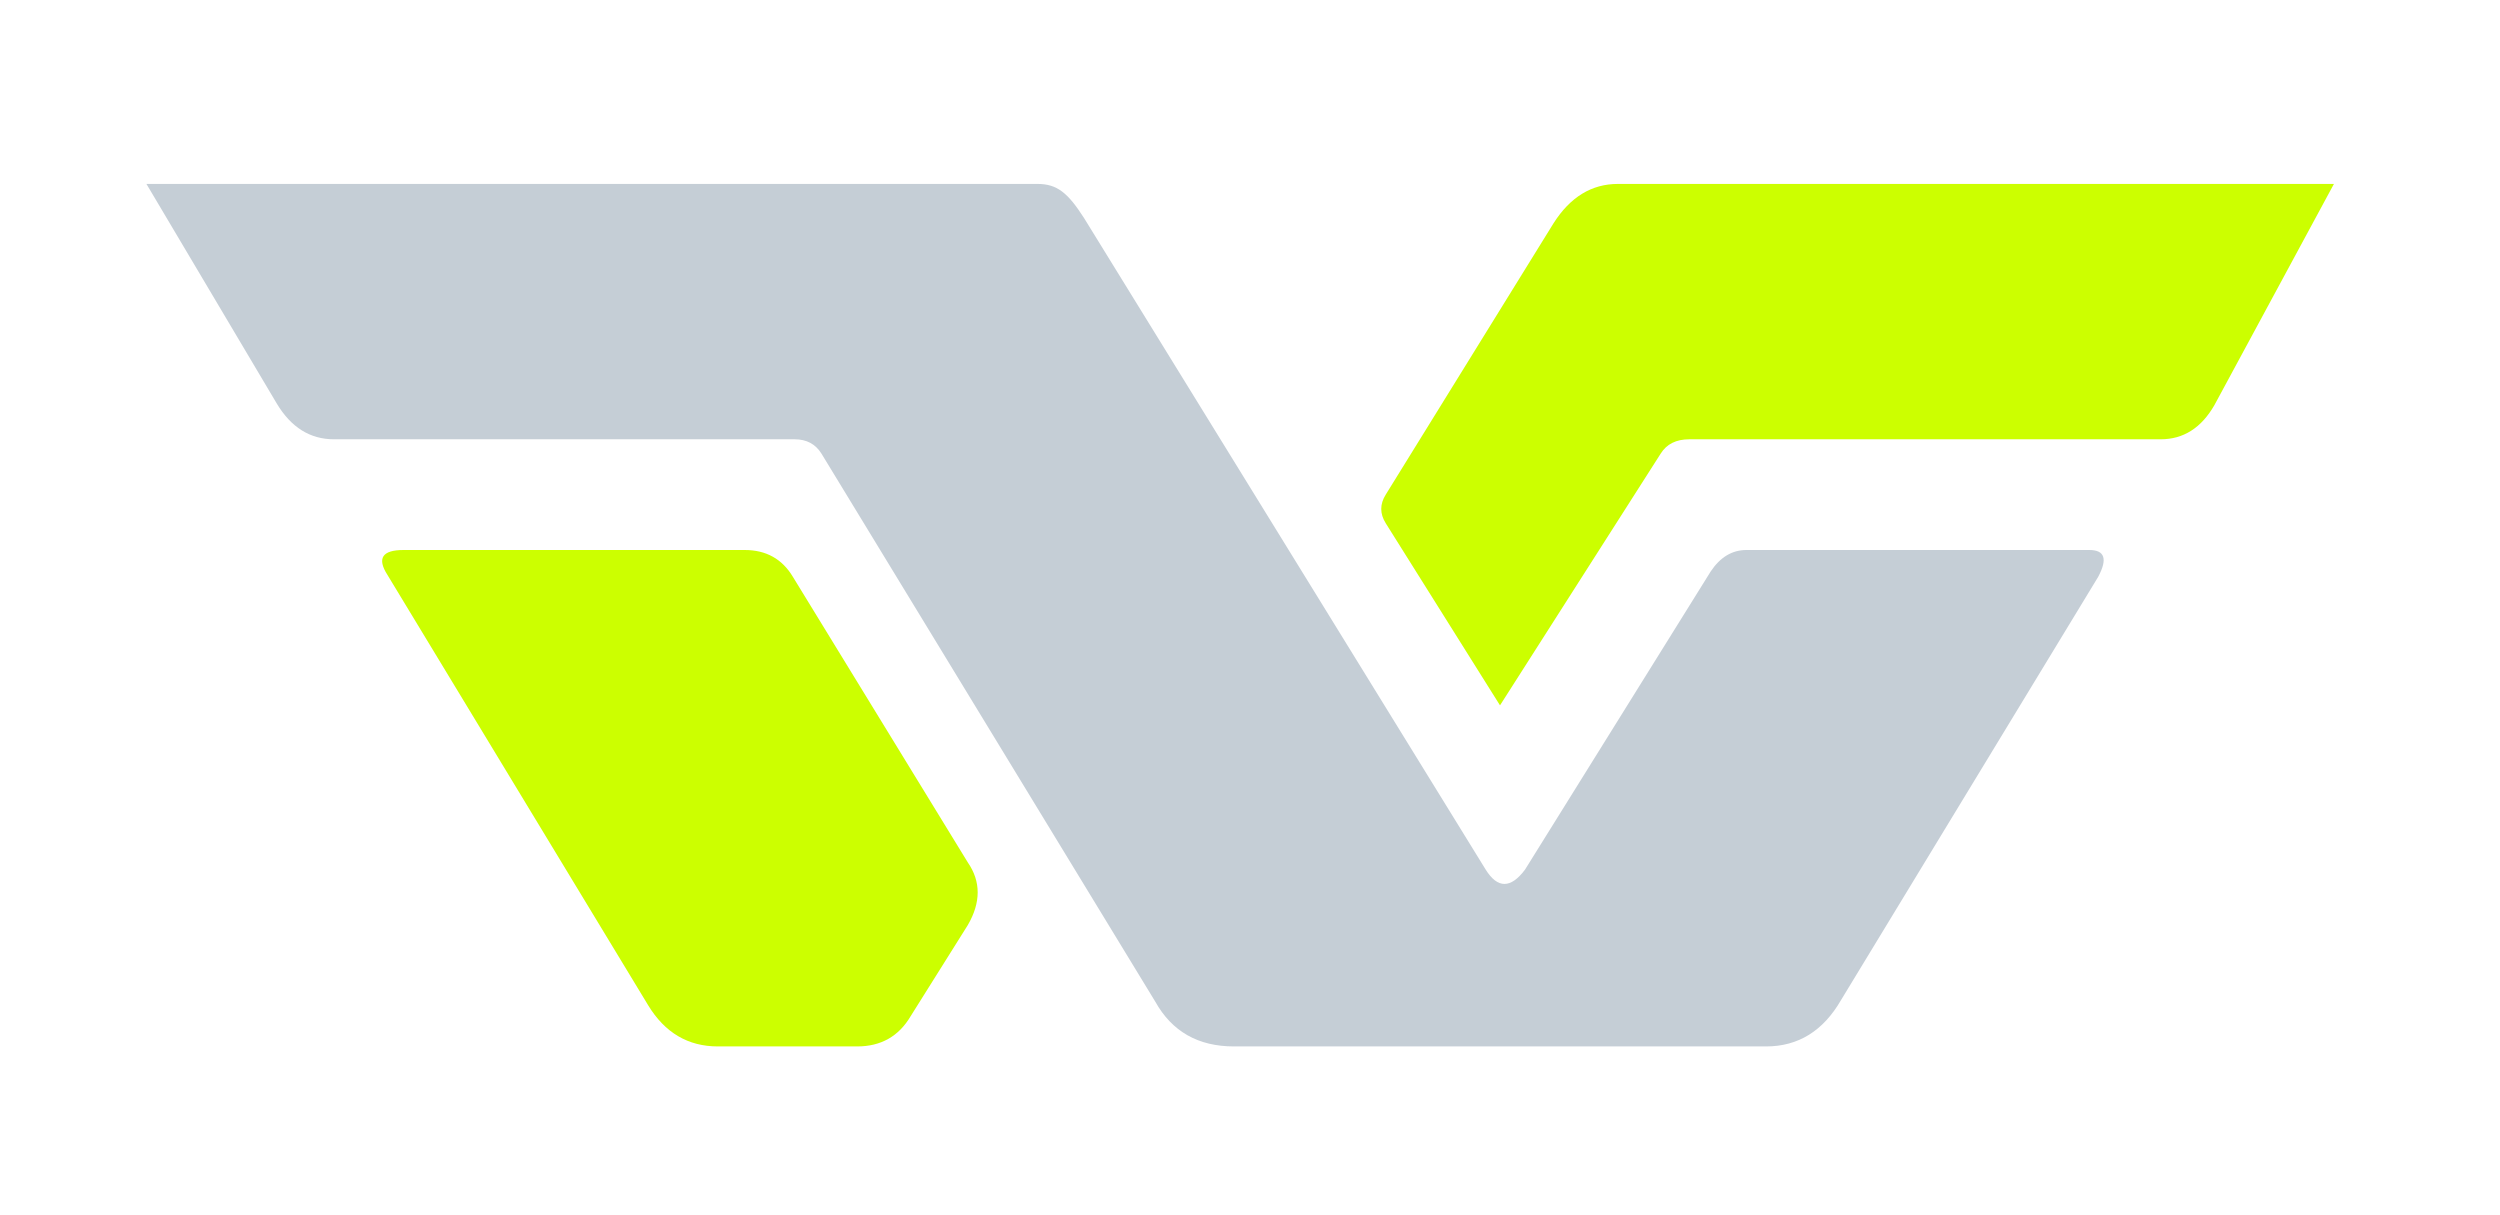
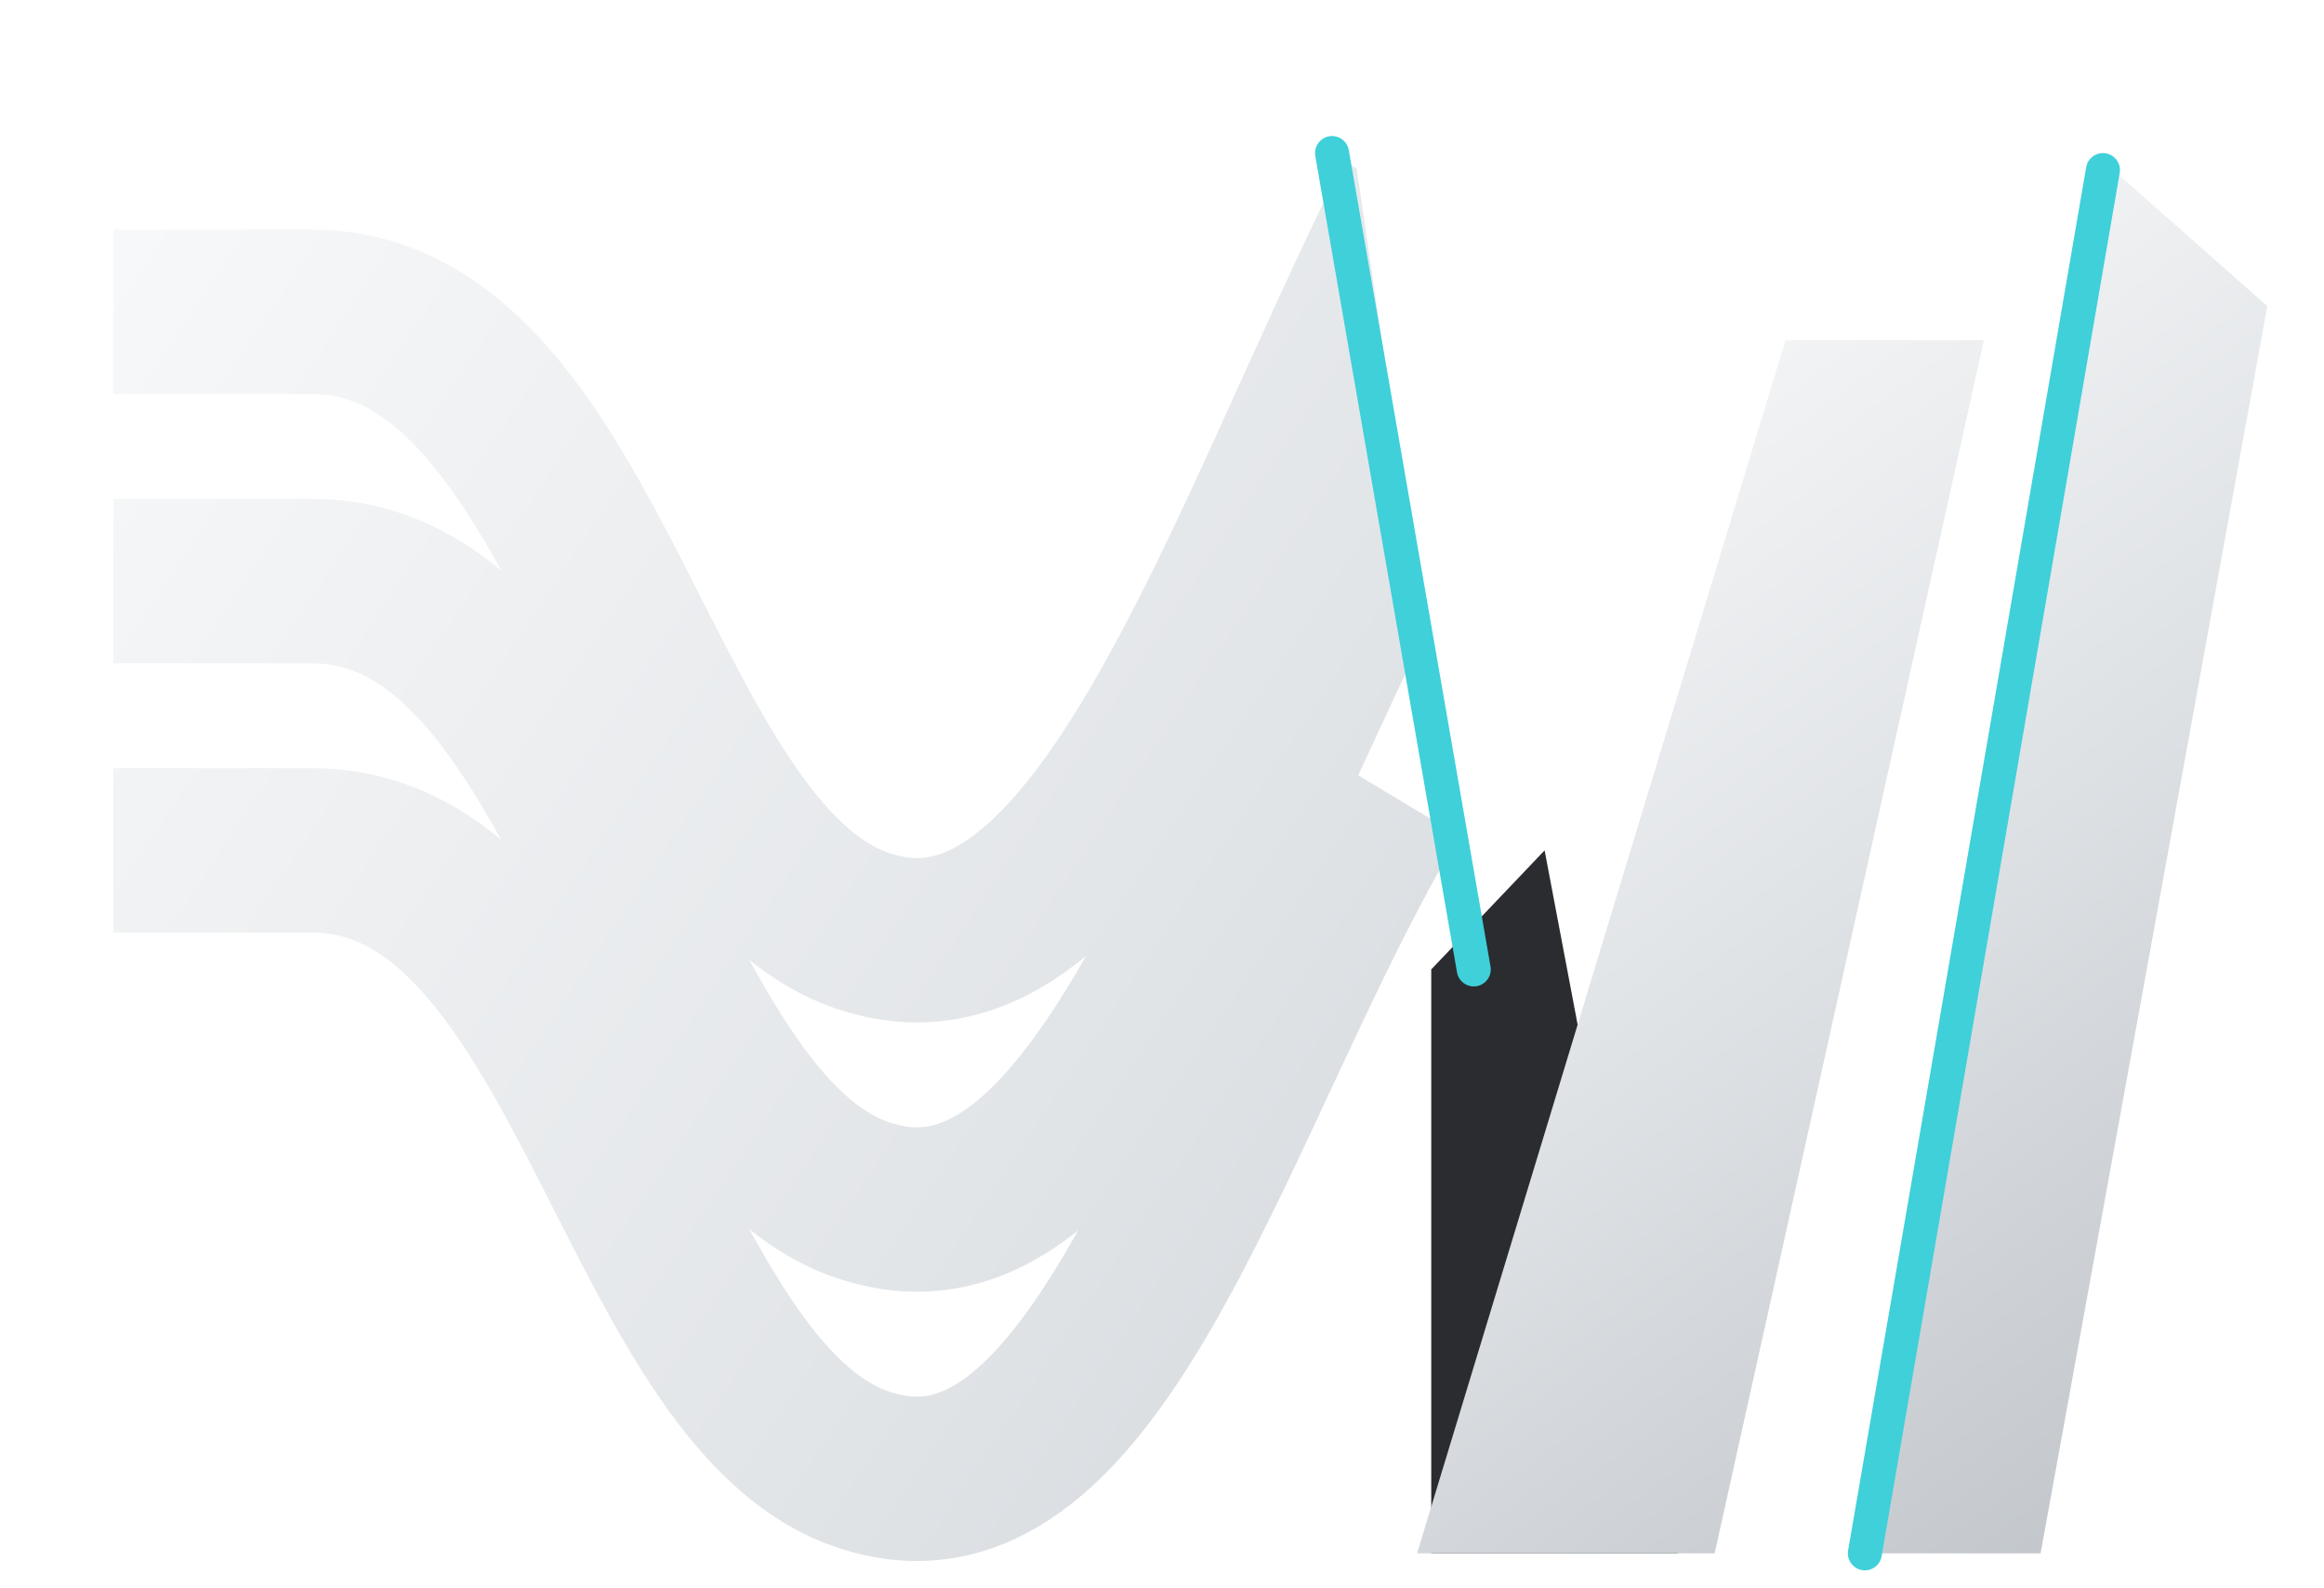
- <svg xmlns="http://www.w3.org/2000/svg" width="100%" height="100%" viewBox="0 0 350 170" role="img" aria-labelledby="title description">
-   <g transform="translate(10, 10)">
-     <path id="shared-path" fill="#C5CED6" d="M 10.5,15.75 H 135.25 C 138,15.75 139.5,17 141.75,20.5 L 198,111.75 Q 200.5,115.75 203.5,111.75 L 229.5,70 Q 231.5,67 234.5,67 H 282.5 Q 285.75,67 283.75,70.75 L 247.75,130 Q 244,136.5 237.25,136.5 H 162.75 Q 155.25,136.5 151.75,130.25 L 105,53.5 Q 103.75,51.5 101.25,51.5 H 36.75 Q 31.75,51.5 28.75,46.5 Z" />
-     <path id="upper-path" fill="#CCFF00" d="M 316.75,15.75 H 216.5 Q 211,15.75 207.5,21.25 L 184,59.25 Q 182.75,61.25 184,63.25 L 200,88.75 L 222.5,53.5 Q 223.75,51.5 226.5,51.5 H 292.5 Q 297.25,51.5 300,46.75 Z" />
-     <path id="lower-path" fill="#CCFF00" d="M 46.5,67 H 94.25 Q 98.75,67 101,70.75 L 125.5,110.75 Q 128.25,114.75 125.5,119.5 L 117.5,132.25 Q 115,136.5 110,136.5 H 90.5 Q 84.25,136.5 80.75,130.75 L 44.25,70.5 Q 42,67 46.5,67 Z" />
+ <svg xmlns="http://www.w3.org/2000/svg" viewBox="0 0 820 560" role="img" aria-labelledby="title desc">
+   <defs>
+     <linearGradient id="darkSilver" x1="60" y1="60" x2="780" y2="540" gradientUnits="userSpaceOnUse">
+       <stop offset="0" stop-color="#F7F8F9" />
+       <stop offset="0.5" stop-color="#E2E5E8" />
+       <stop offset="1" stop-color="#C5C9CE" />
+     </linearGradient>
+     <linearGradient id="darkBlade" x1="500" y1="60" x2="860" y2="548" gradientUnits="userSpaceOnUse">
+       <stop offset="0" stop-color="#FFFFFF" />
+       <stop offset="0.45" stop-color="#E2E5E8" />
+       <stop offset="1" stop-color="#B9BEC4" />
+     </linearGradient>
+     <clipPath id="darkPeak">
+       <path d="M 0 0 H 470 L 520 342 V 560 H 0 Z" />
+     </clipPath>
+   </defs>
+   <g clip-path="url(#darkPeak)" fill="none" stroke="url(#darkSilver)" stroke-width="58" stroke-linecap="butt">
+     <path d="M 40 110 H 110 C 210 110 225 310 310 330 C 390 350 440 190 500 70" />
+     <path d="M 40 205 H 110 C 210 205 225 405 310 425 C 390 445 435 285 495 175" />
+     <path d="M 40 300 H 110 C 210 300 225 500 310 520 C 390 540 430 380 490 280" />
  </g>
+   <path fill="#2A2C30" d="M 505 342 L 545 300 L 592 548 L 505 548 Z" />
+   <path fill="url(#darkBlade)" d="M 500 548 L 630 120 L 700 120 L 605 548 Z" />
+   <path fill="url(#darkBlade)" d="M 655 548 L 740 55 L 800 108 L 720 548 Z" />
+   <path d="M 470 54 L 520 342" fill="none" stroke="#3FD0DA" stroke-width="12" stroke-linecap="round" />
+   <path d="M 742 60 L 658 548" fill="none" stroke="#3FD0DA" stroke-width="12" stroke-linecap="round" />
</svg>
